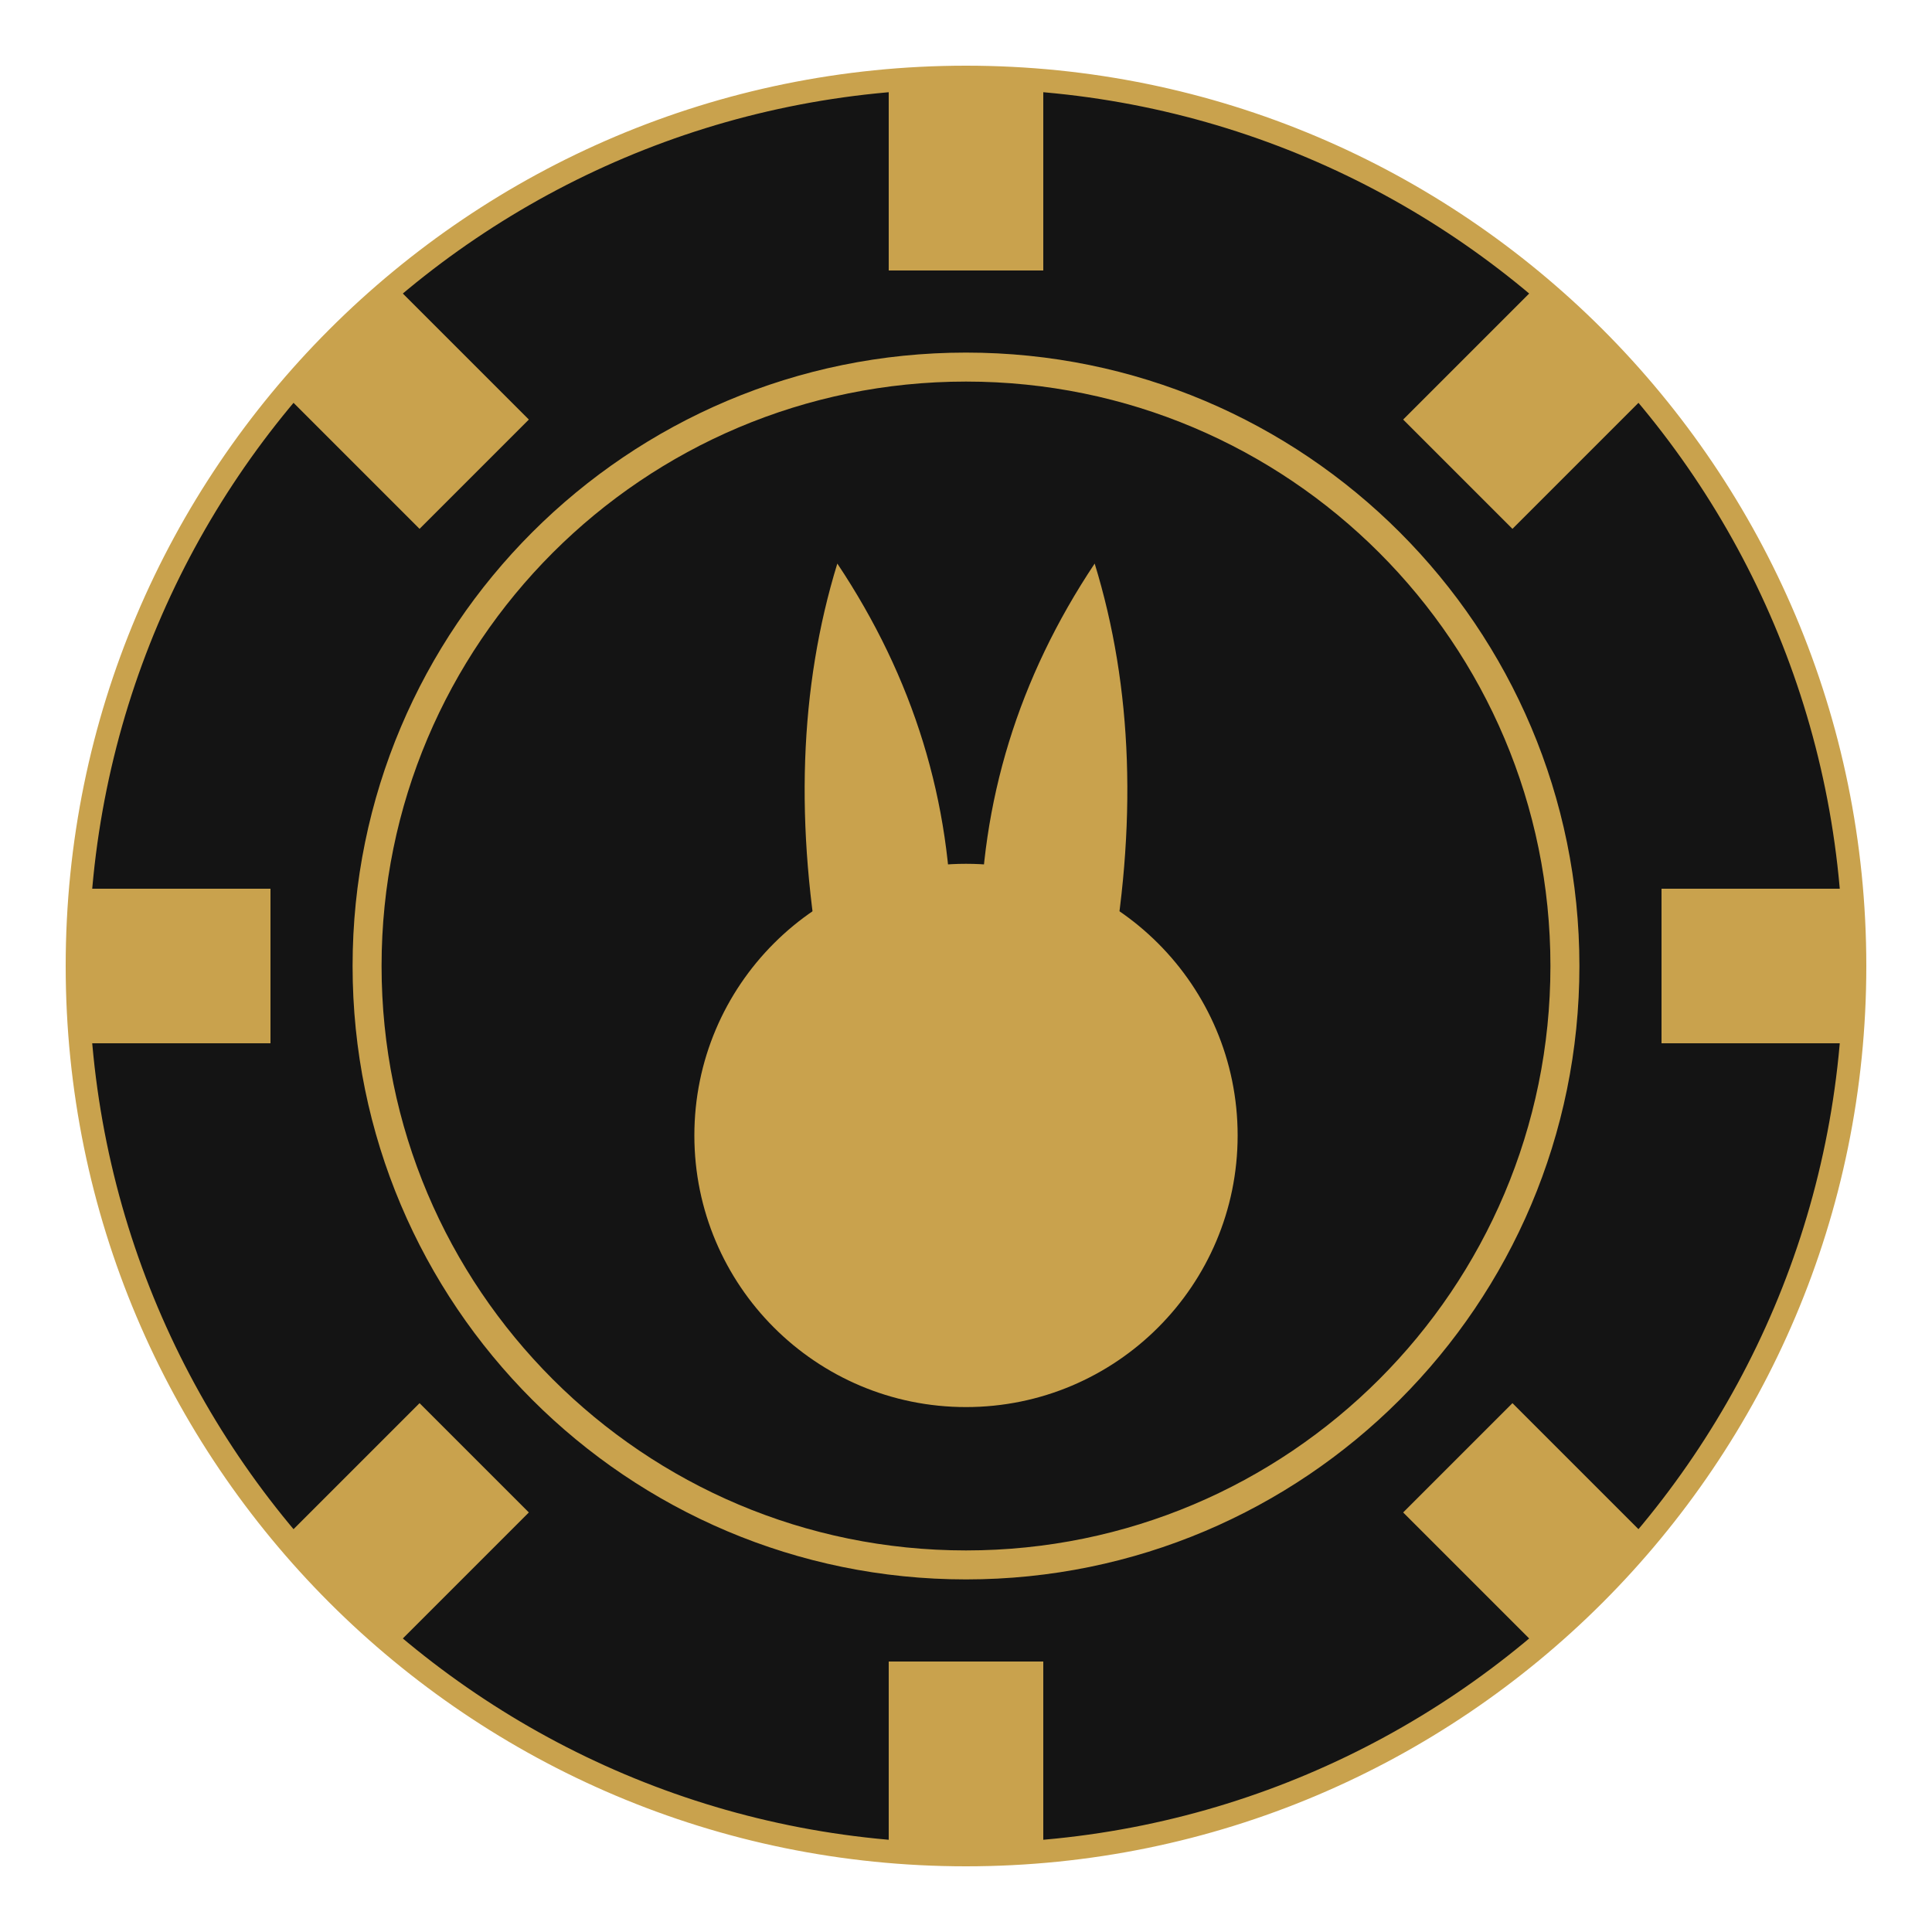
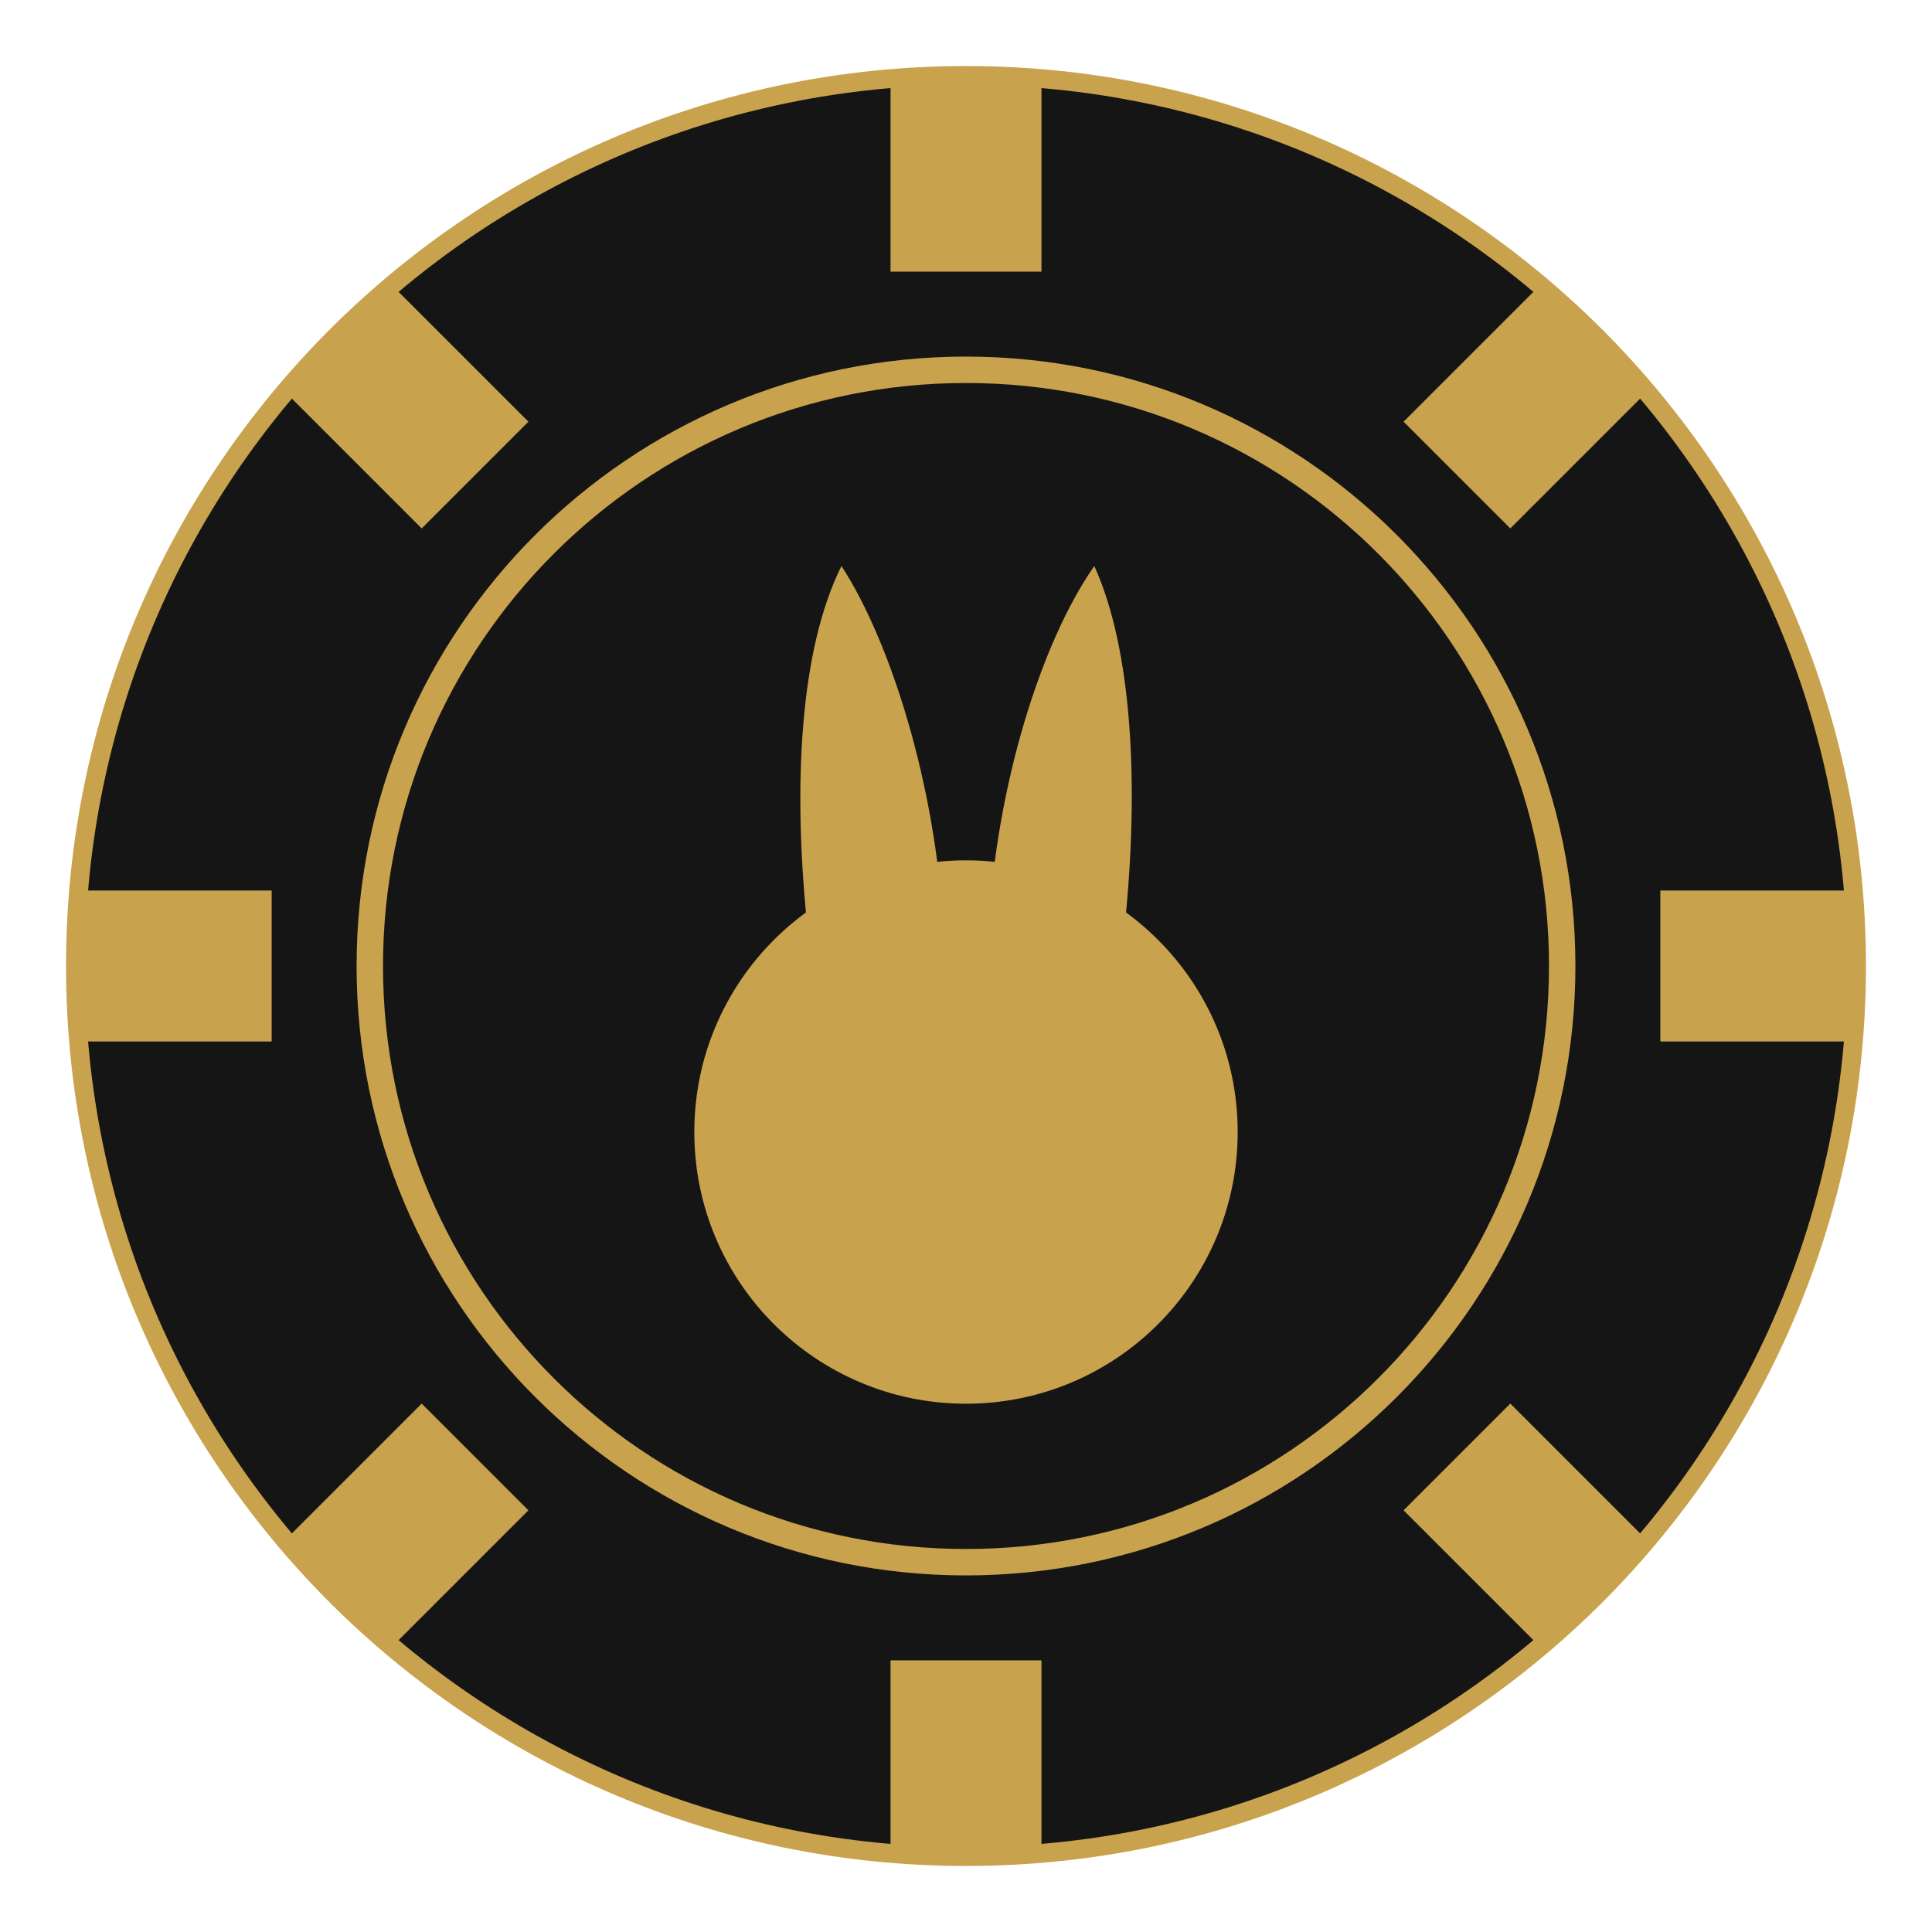
- <svg xmlns="http://www.w3.org/2000/svg" viewBox="0 0 100 100" width="512" height="512">
-   <circle cx="50" cy="50" r="46" fill="#141414" stroke="#C9A24D" stroke-width="1.2" />
+ <svg xmlns="http://www.w3.org/2000/svg" viewBox="0 0 512 512" role="img" aria-label="Pyonkuro">
+   <defs>
+     <clipPath id="chip">
+       <circle cx="256" cy="256" r="236" />
+     </clipPath>
+   </defs>
+   <circle cx="256" cy="256" r="236" fill="#151515" />
+   <g fill="#C9A24D" clip-path="url(#chip)">
+     <rect x="236" y="14" width="40" height="58" id="notch" />
+     <use href="#notch" transform="rotate(45 256 256)" />
+     <use href="#notch" transform="rotate(90 256 256)" />
+     <use href="#notch" transform="rotate(135 256 256)" />
+     <use href="#notch" transform="rotate(180 256 256)" />
+     <use href="#notch" transform="rotate(225 256 256)" />
+     <use href="#notch" transform="rotate(270 256 256)" />
+     <use href="#notch" transform="rotate(315 256 256)" />
+   </g>
+   <circle cx="256" cy="256" r="236" fill="none" stroke="#C9A24D" stroke-width="5" />
+   <circle cx="256" cy="256" r="158" fill="none" stroke="#C9A24D" stroke-width="7" />
  <g fill="#C9A24D">
-     <rect x="46" y="4" width="8" height="10" />
-     <rect x="46" y="4" width="8" height="10" transform="rotate(45 50 50)" />
-     <rect x="46" y="4" width="8" height="10" transform="rotate(90 50 50)" />
-     <rect x="46" y="4" width="8" height="10" transform="rotate(135 50 50)" />
-     <rect x="46" y="4" width="8" height="10" transform="rotate(180 50 50)" />
-     <rect x="46" y="4" width="8" height="10" transform="rotate(225 50 50)" />
-     <rect x="46" y="4" width="8" height="10" transform="rotate(270 50 50)" />
-     <rect x="46" y="4" width="8" height="10" transform="rotate(315 50 50)" />
-   </g>
-   <circle cx="50" cy="50" r="31" fill="#141414" stroke="#C9A24D" stroke-width="1.5" />
-   <g fill="#C9A24D" transform="translate(50,51) scale(0.74) translate(-50,-50.5)">
-     <path d="M40 50 Q37 34 41 21 Q49 33 49 47 Z" />
-     <path d="M60 50 Q63 34 59 21 Q51 33 51 47 Z" />
-     <circle cx="50" cy="61" r="19" />
+     <path d="M214 246 C210 208 212 172 223 150 C236 170 248 208 250 246 Z" />
+     <path d="M262 246 C264 208 276 170 290 150 C300 172 302 208 298 246 Z" />
+     <circle cx="256" cy="300" r="72" />
  </g>
</svg>
